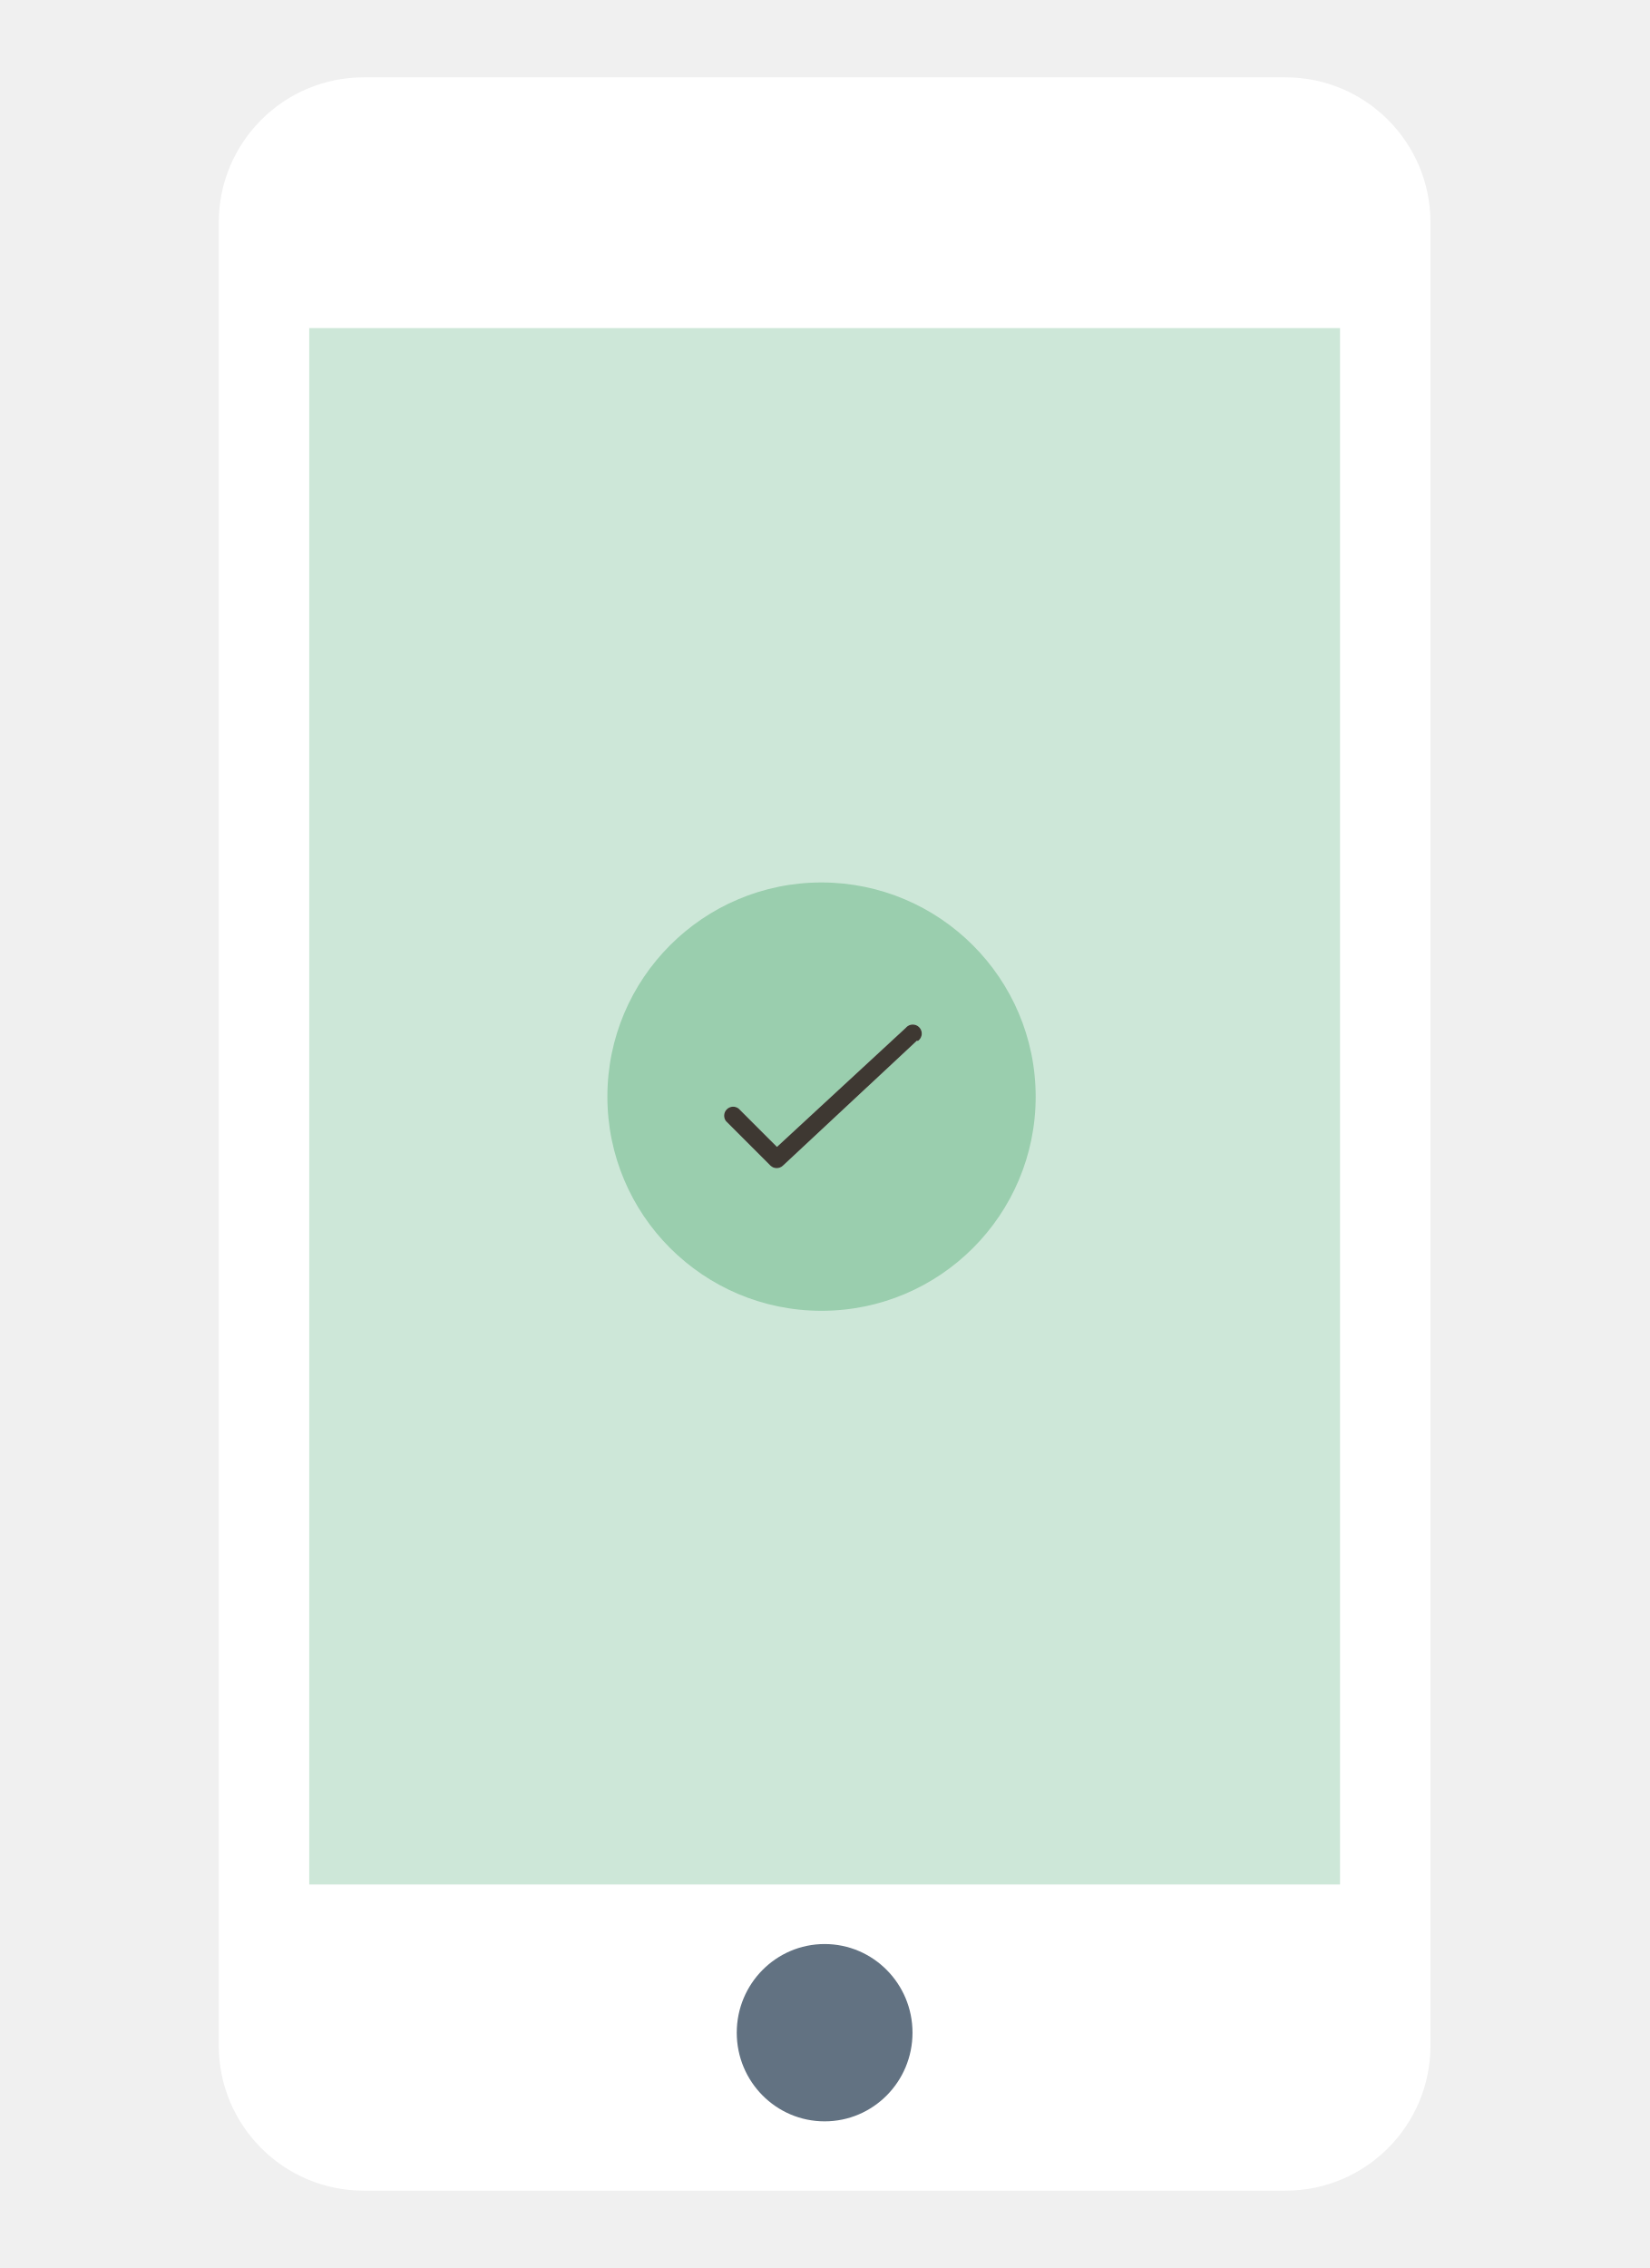
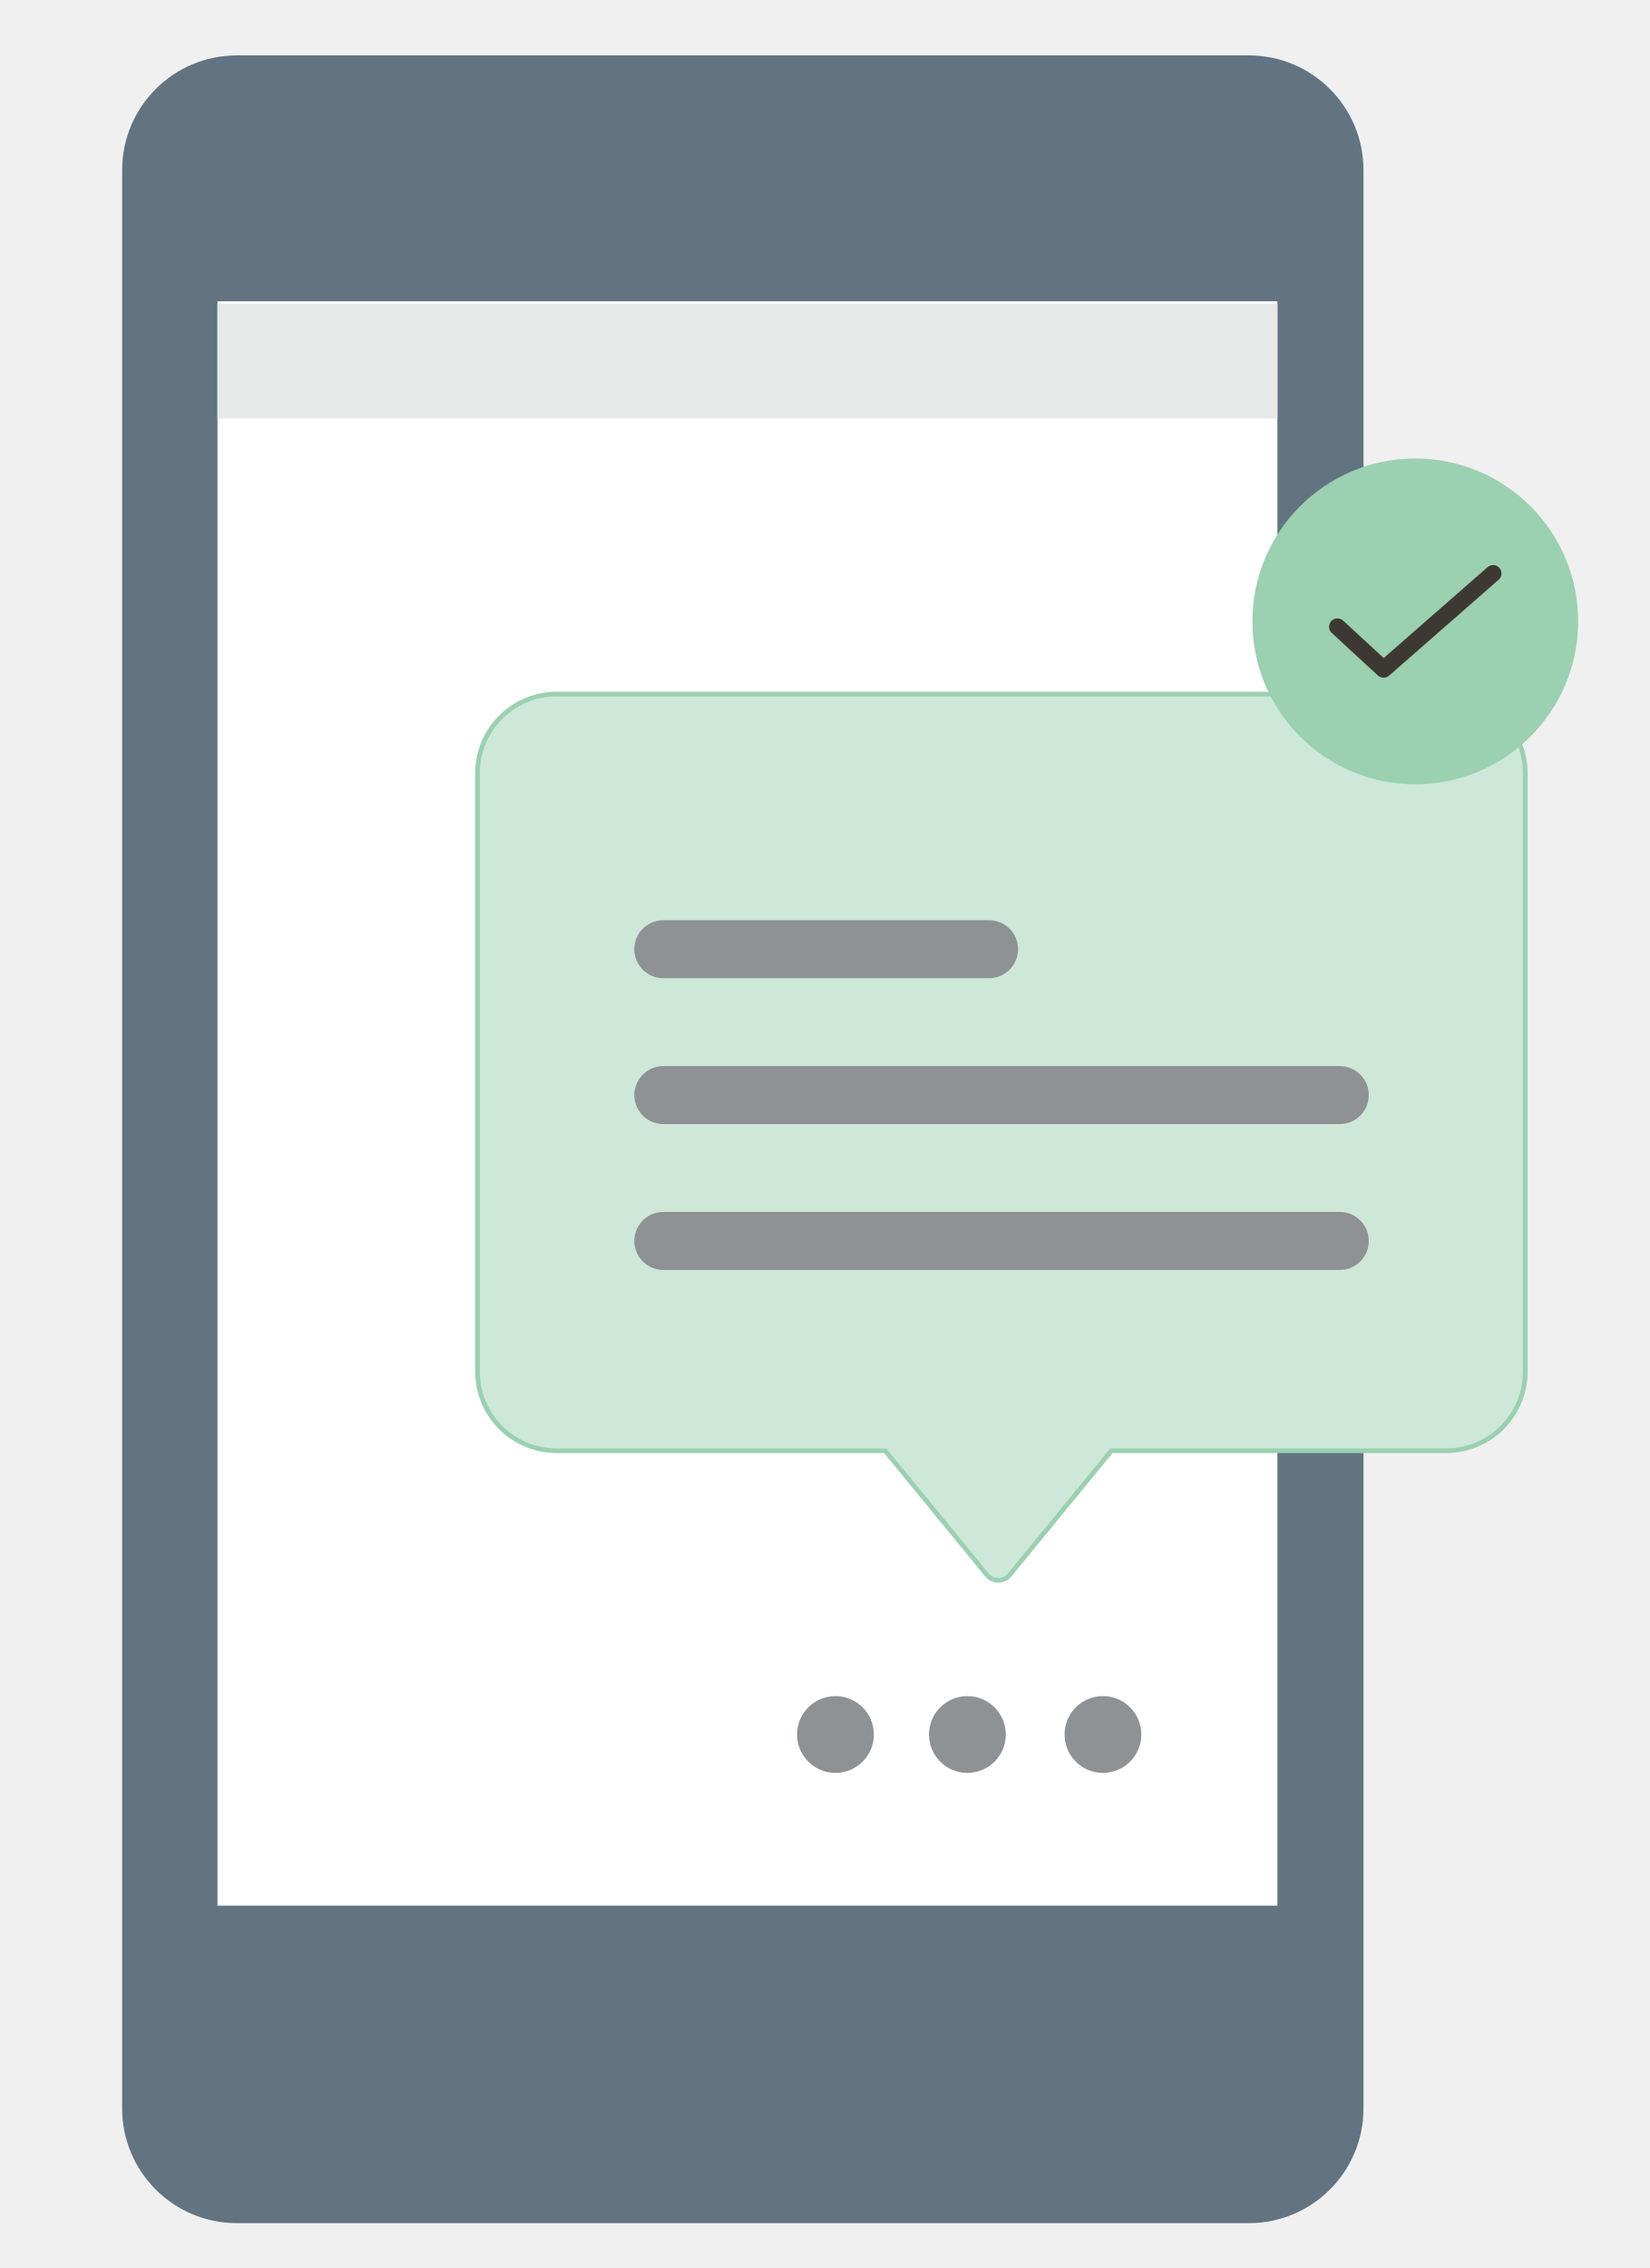
- <svg xmlns="http://www.w3.org/2000/svg" id="Layer_1" data-name="Layer 1" viewBox="0 0 64 88">
+ <svg xmlns="http://www.w3.org/2000/svg" role="img" aria-labelledby="cv-spm-01_title" id="Layer_1" data-name="Layer 1" viewBox="0 0 64 88">
  <defs>
-     <style>.cls-1,.cls-2{fill:none;}.cls-2{clip-rule:evenodd;}.cls-3{fill:#fff;}.cls-4{fill:#cde7d8;}.cls-5{fill:#627282;}.cls-6{clip-path:url(#clip-path);}.cls-7{fill:#9aceae;}.cls-8{clip-path:url(#clip-path-2);}.cls-9{fill:#3e3832;}.cls-10{clip-path:url(#clip-path-3);}.cls-11{clip-path:url(#clip-path-4);}.cls-12{clip-path:url(#clip-path-5);}.cls-13{clip-path:url(#clip-path-6);}.cls-14{clip-path:url(#clip-path-7);}</style>
-     <clipPath id="clip-path">
-       <path class="cls-1" d="M35.58,40.38l-5.2,4.85a.35.35,0,0,1-.48,0l-1.73-1.73a.35.35,0,0,1,.49-.49l1.49,1.49,5-4.62a.35.35,0,1,1,.47.51Zm-3.7-6.14a8.31,8.31,0,1,0,8.31,8.31A8.32,8.32,0,0,0,31.88,34.24Z" />
-     </clipPath>
-     <clipPath id="clip-path-2">
-       <path class="cls-2" d="M35.58,40.38l-5.2,4.85a.35.35,0,0,1-.48,0l-1.73-1.73a.35.35,0,0,1,.49-.49l1.49,1.49,5-4.62a.35.35,0,1,1,.47.51Z" />
-     </clipPath>
-     <clipPath id="clip-path-3">
-       <rect class="cls-1" x="317.65" y="-119.24" width="63.12" height="37.99" rx="4.39" ry="4.39" />
-     </clipPath>
-     <clipPath id="clip-path-4">
-       <path class="cls-2" d="M352.78-115.28H346.9a.79.79,0,0,1-.79-.79v-1a.79.79,0,0,1,.79-.79h5.88a.79.79,0,0,1,.79.79v1a.79.79,0,0,1-.79.79" />
-     </clipPath>
-     <clipPath id="clip-path-5">
-       <rect class="cls-1" x="348.14" y="-126.51" width="3.41" height="10.19" />
-     </clipPath>
-     <clipPath id="clip-path-6">
-       <path class="cls-2" d="M809.19-552.34c-.58,1.86,0,4.7,1.9,4.56,2.13-.16,2.54-3.67,1.7-5.48a1.92,1.92,0,0,0-1.71-1C809.94-554.29,809.3-552.69,809.19-552.34Z" />
-     </clipPath>
-     <clipPath id="clip-path-7">
-       <path class="cls-2" d="M831.08-553.27c-.83,1.81-.43,5.33,1.7,5.48,1.95.15,2.49-2.7,1.9-4.56-.11-.35-.75-2-1.89-2A1.92,1.92,0,0,0,831.08-553.27Z" />
-     </clipPath>
+     <style>
+ 			.cls-1{fill:#627382;}.cls-2{fill:#fff;}.cls-3{fill:#e7e9e9;}.cls-4{fill:#8e9294;}.cls-5{fill:#cde7d8;stroke:#9bd0b0;stroke-width:0.18px;}.cls-5,.cls-6{stroke-miterlimit:10;}.cls-6,.cls-8{fill:none;stroke-linecap:round;}.cls-6{stroke:#8e9294;stroke-width:2.25px;}.cls-7{fill:#9bd0b0;}.cls-8{stroke:#3e3832;stroke-linejoin:round;stroke-width:0.65px;}
+ 		</style>
  </defs>
-   <rect class="cls-3" x="8.49" y="3" width="47.02" height="82" rx="5.63" ry="5.63" />
-   <rect class="cls-4" x="12" y="12.73" width="40" height="60.39" />
-   <ellipse class="cls-5" cx="32" cy="78.87" rx="3.41" ry="3.44" />
-   <g class="cls-6">
-     <rect class="cls-7" x="20.11" y="30.78" width="23.55" height="23.55" />
-   </g>
-   <g class="cls-8">
-     <rect class="cls-9" x="24.61" y="36.32" width="14.55" height="12.47" />
-   </g>
+   <rect class="cls-1" x="4.74" y="2.15" width="48.17" height="84.11" rx="4.45" ry="4.45" />
+   <rect class="cls-2" x="8.44" y="11.69" width="41.13" height="62.25" />
+   <rect class="cls-3" x="8.44" y="11.79" width="41.13" height="4.45" />
+   <circle class="cls-4" cx="42.8" cy="67.3" r="1.49" />
+   <circle class="cls-4" cx="37.54" cy="67.3" r="1.49" />
+   <circle class="cls-4" cx="32.42" cy="67.3" r="1.49" />
+   <path class="cls-5" d="M56.13,56.29h-13l-4,4.88a.58.58,0,0,1-.78,0l-4-4.88H21.6a3.07,3.07,0,0,1-3.07-3.08V30a3.07,3.07,0,0,1,3.07-3.07H56.13A3.07,3.07,0,0,1,59.19,30v23.2A3.07,3.07,0,0,1,56.13,56.29Z" />
+   <line class="cls-6" x1="25.74" y1="36.83" x2="38.38" y2="36.83" />
+   <line class="cls-6" x1="25.74" y1="42.49" x2="51.99" y2="42.49" />
+   <line class="cls-6" x1="25.74" y1="48.15" x2="51.99" y2="48.15" />
+   <circle class="cls-7" cx="54.92" cy="24.11" r="6.32" />
+   <polyline class="cls-8" points="51.9 24.32 53.69 25.97 57.94 22.25" />
</svg>
